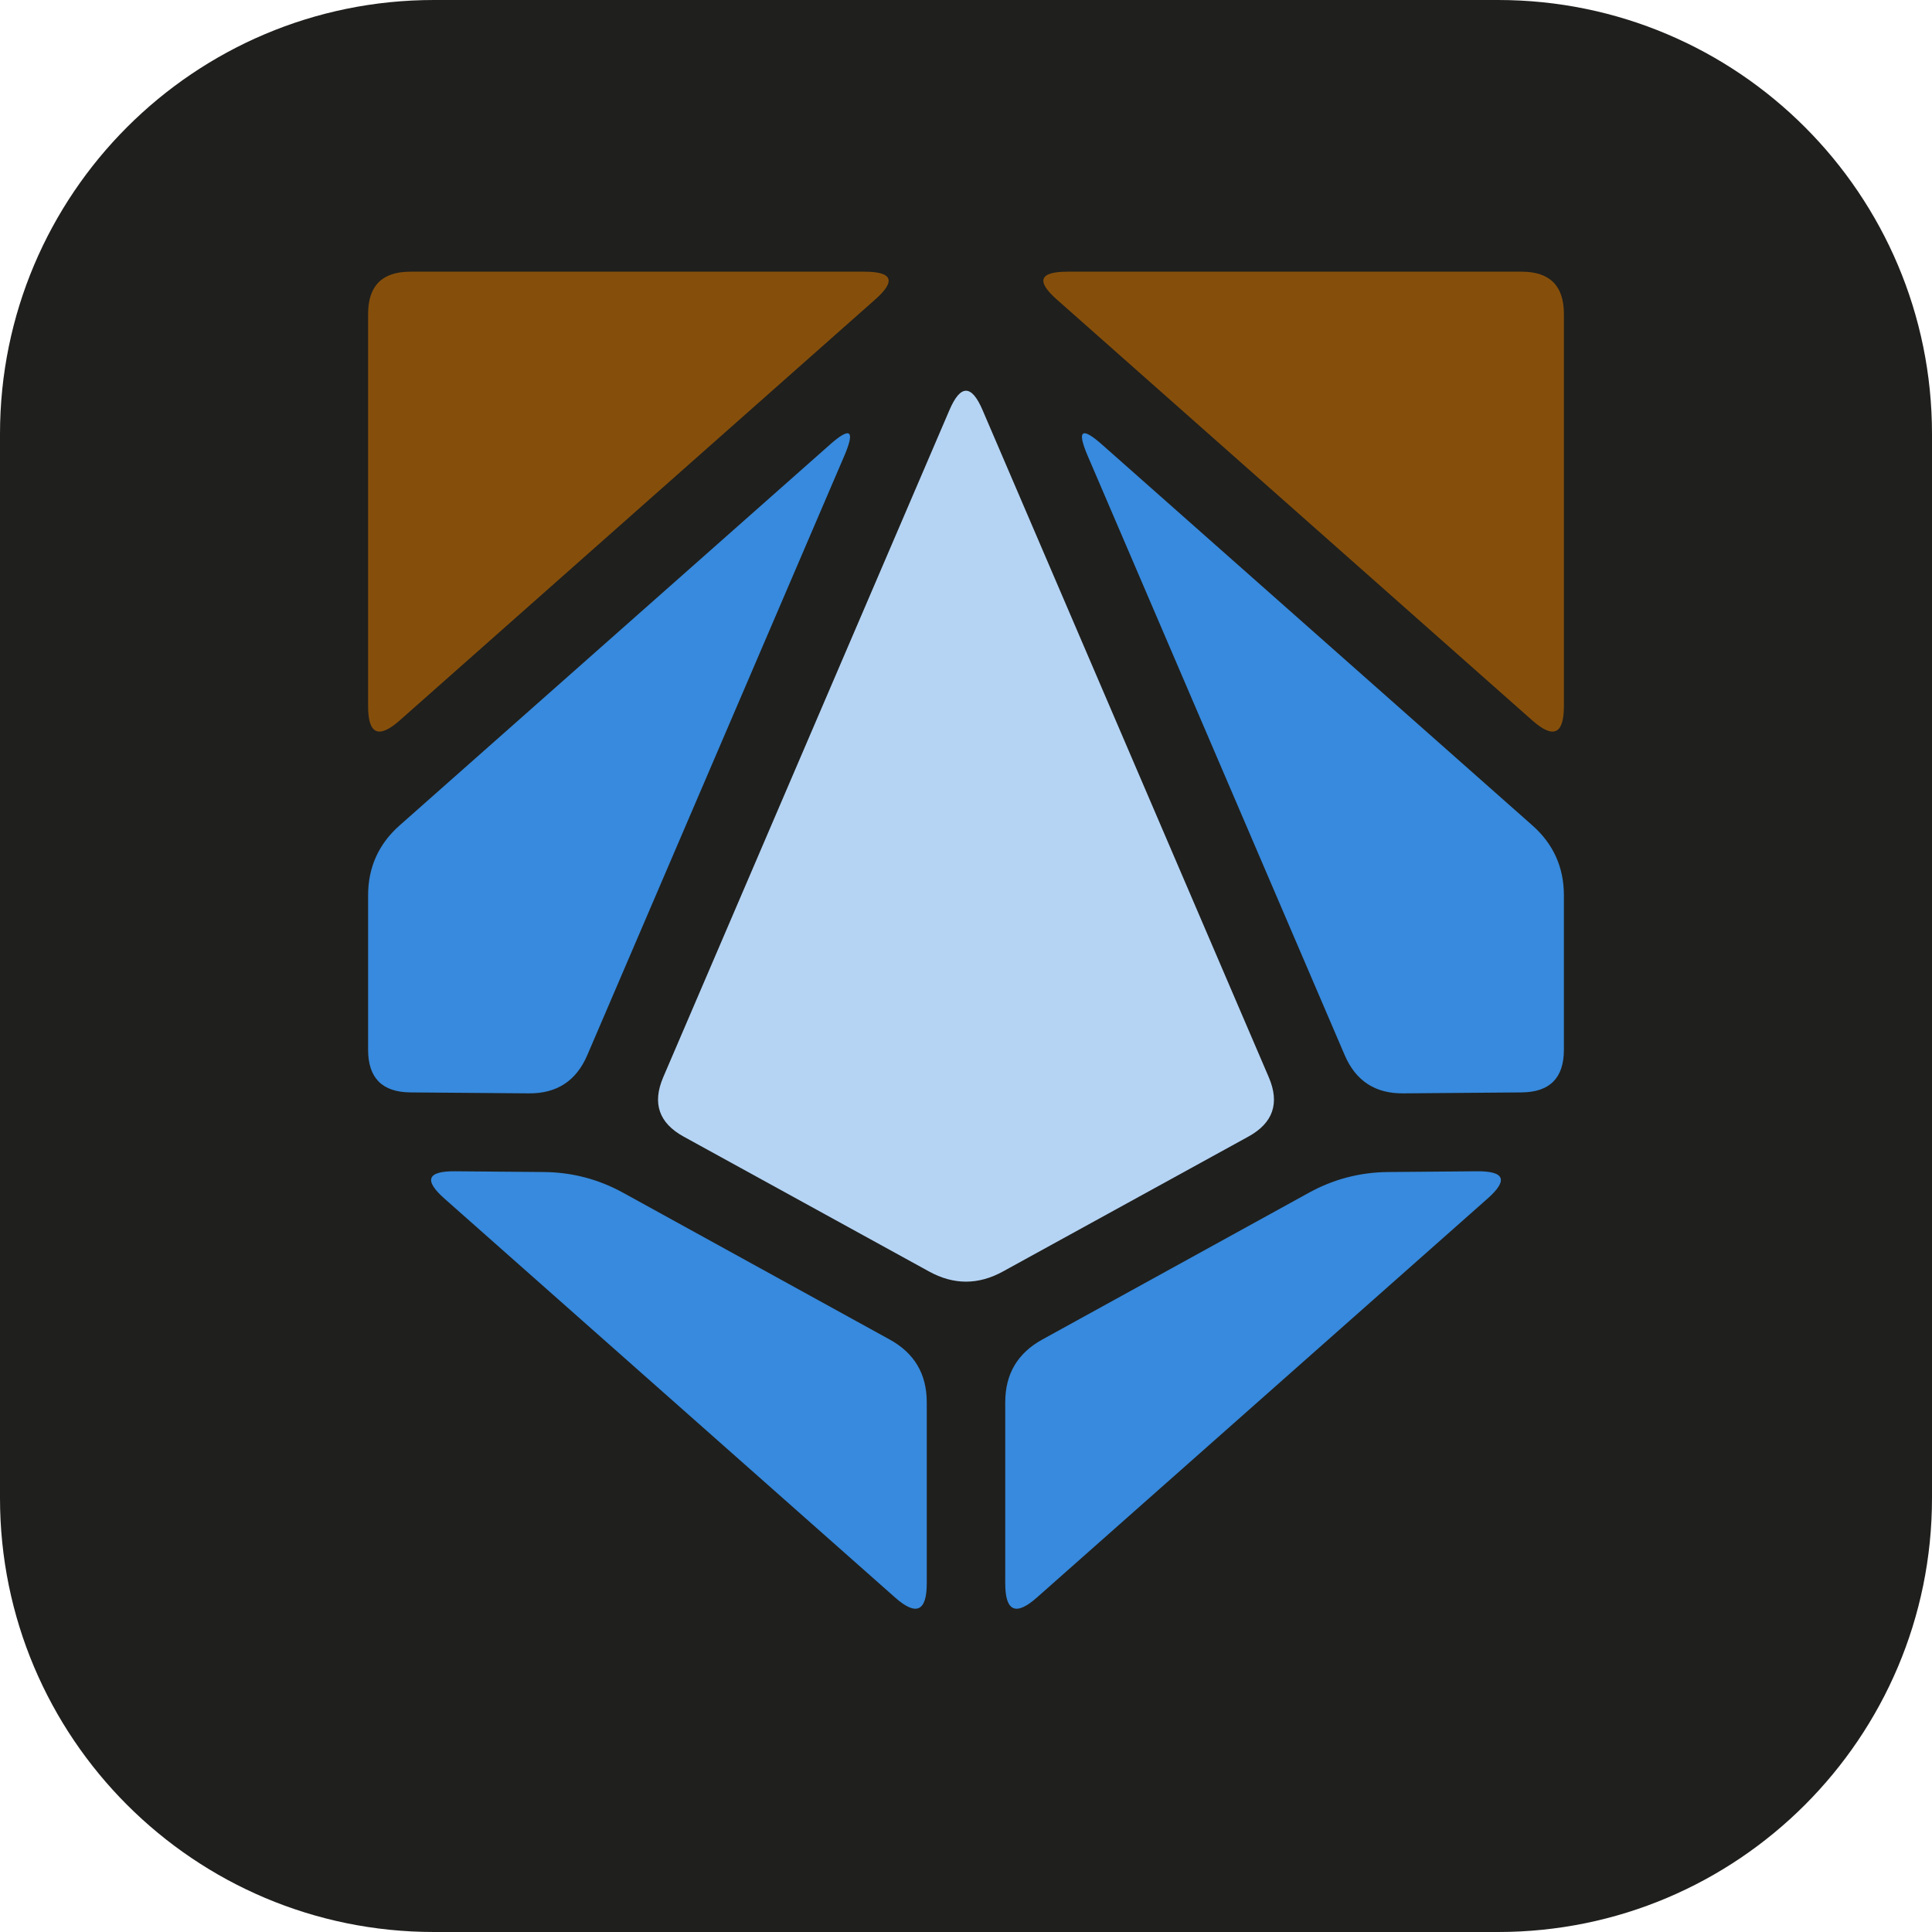
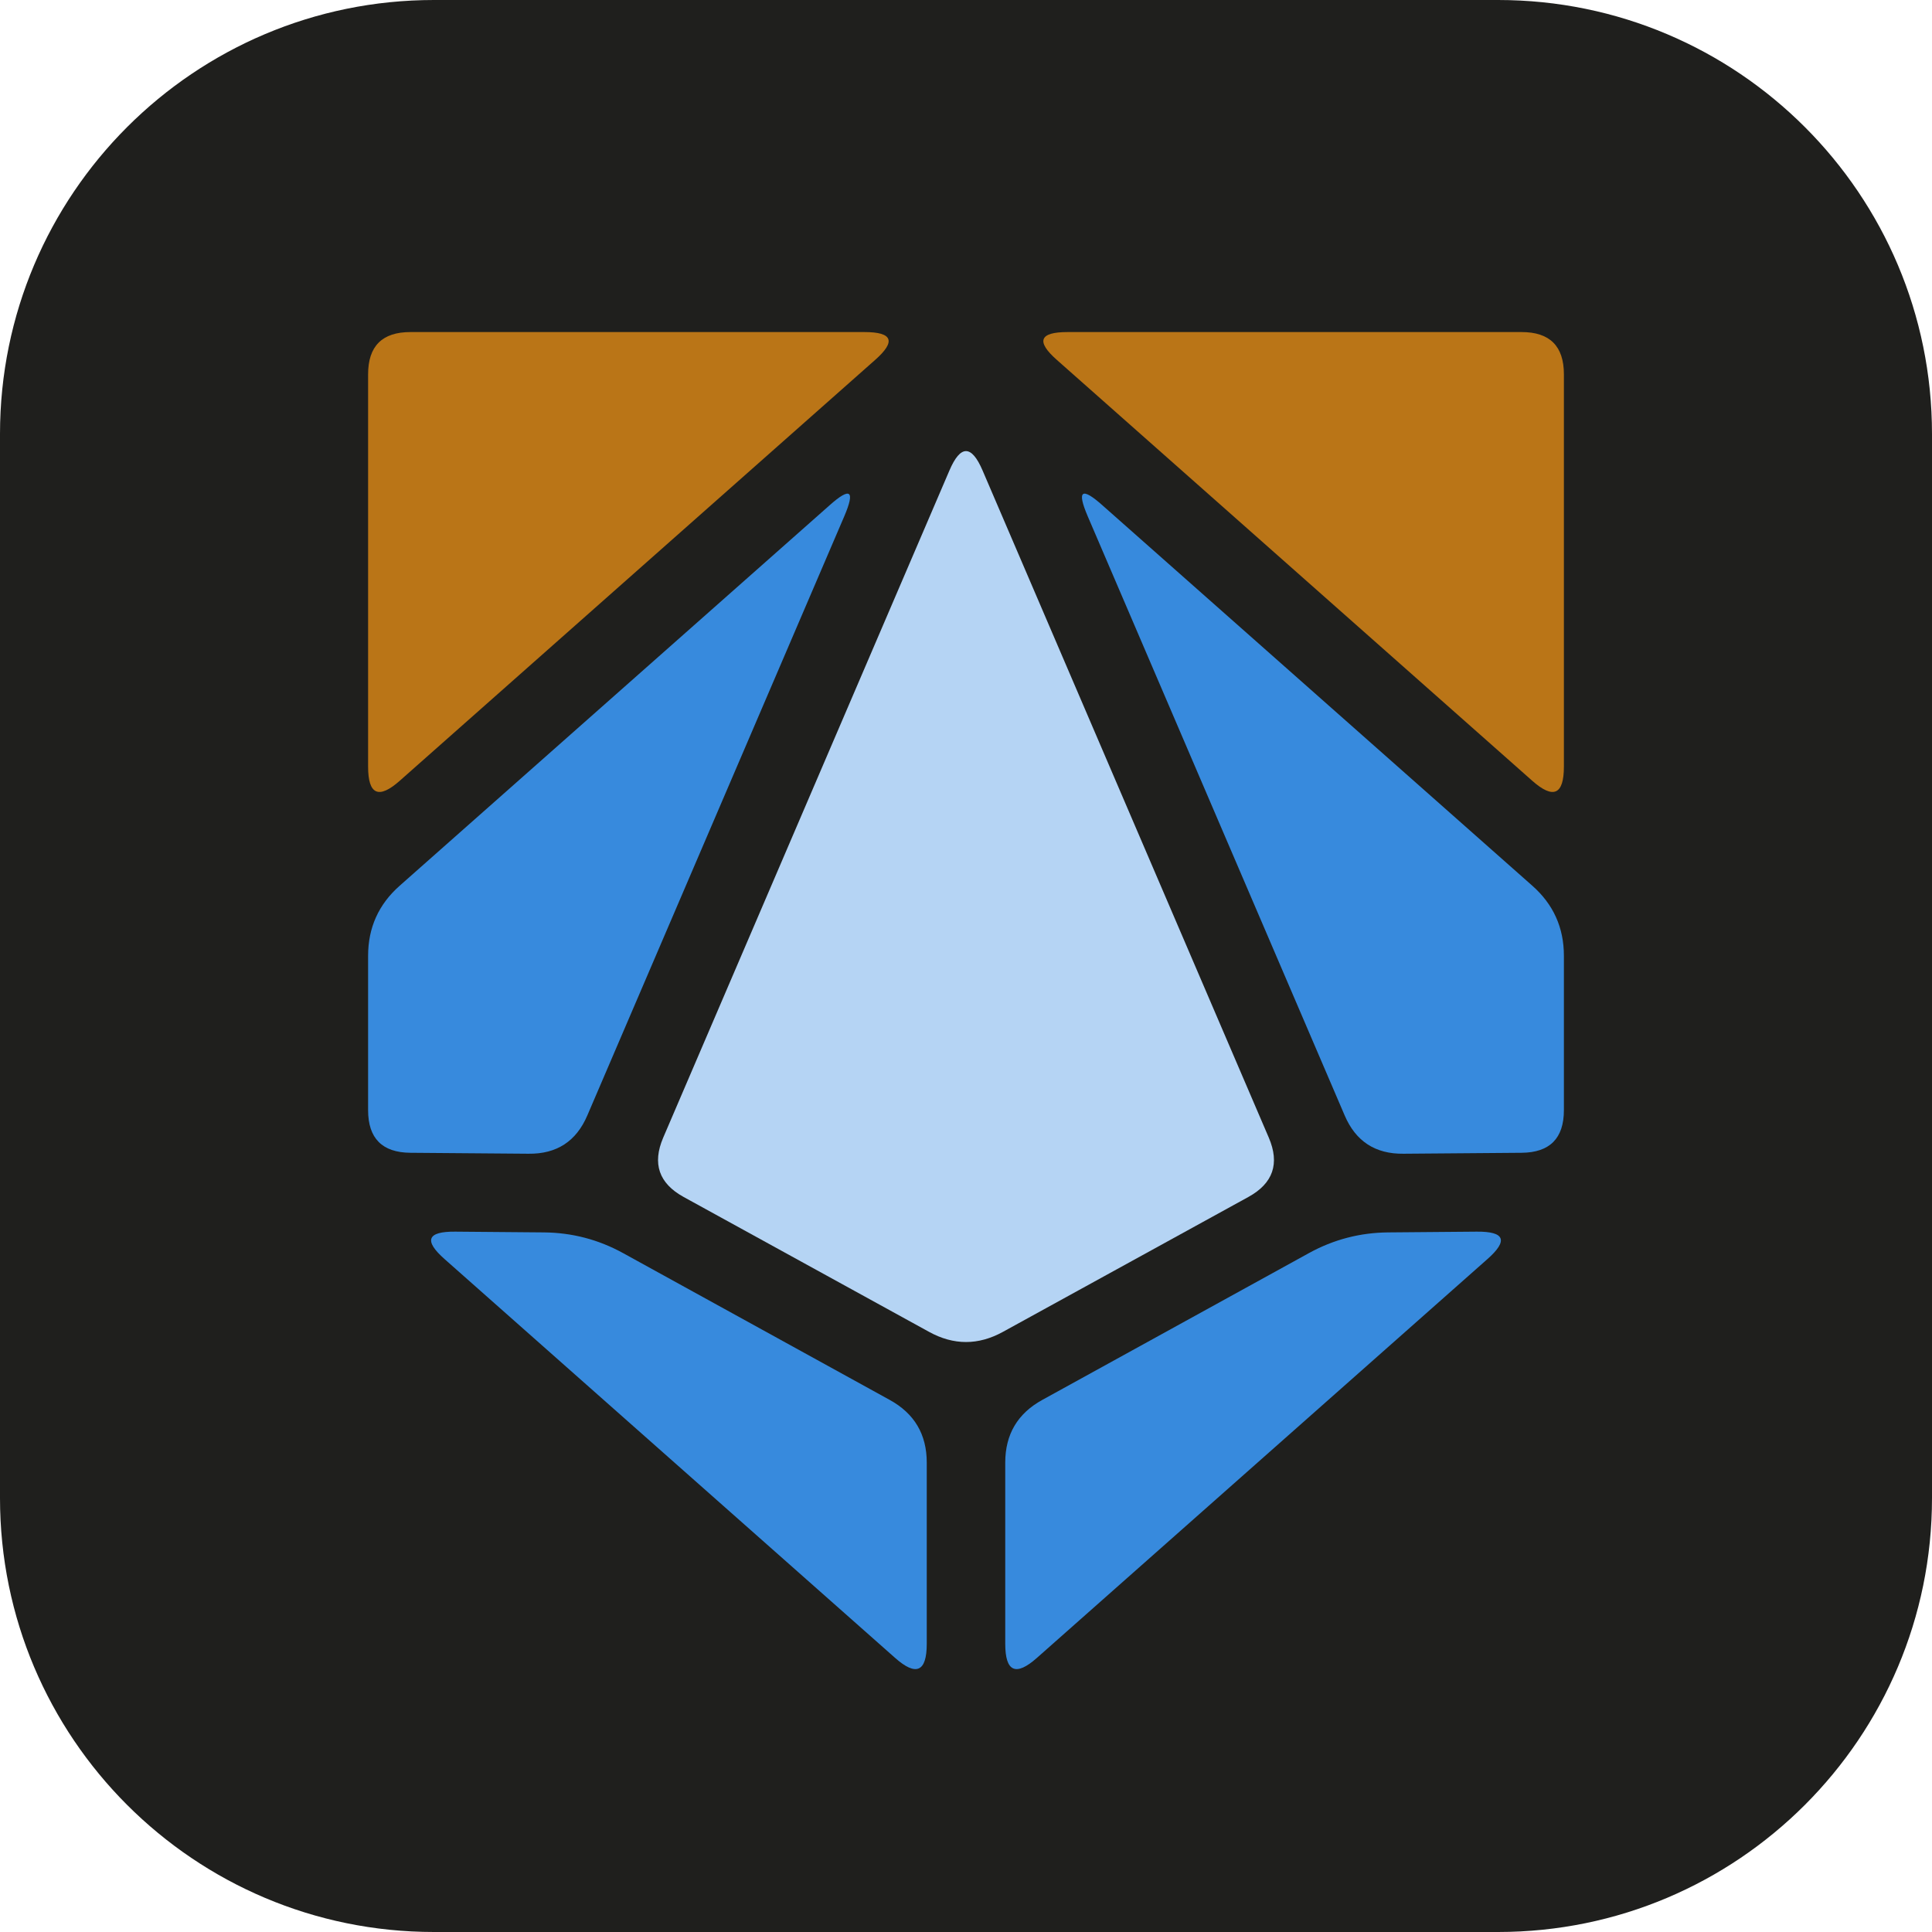
<svg xmlns="http://www.w3.org/2000/svg" width="1024" height="1024" viewBox="0 0 1024 1024">
  <g transform="translate(0 0) scale(1.0)">
    <rect width="1024" height="1024" rx="230" fill="#1F1F1D" />
-     <path d="M195.1 166.4 Q195.1 144.0 217.5 144.0 L458.2 144.0 Q480.6 144.0 463.8 158.8 L211.9 381.8 Q195.1 396.7 195.1 374.3 Z" fill="#854F0B" fill-rule="evenodd" />
-     <path d="M828.9 166.4 Q828.9 144.0 806.5 144.0 L565.8 144.0 Q543.4 144.0 560.2 158.8 L812.1 381.8 Q828.9 396.7 828.9 374.3 Z" fill="#854F0B" fill-rule="evenodd" />
-     <path d="M439.6 235.9 Q456.3 221.0 447.5 241.6 L311.3 559.2 Q302.5 579.8 280.1 579.5 L217.5 579.0 Q195.1 578.8 195.1 556.4 L195.1 474.6 Q195.1 452.2 211.9 437.4 Z" fill="#378ADD" fill-rule="evenodd" />
-     <path d="M576.5 241.6 Q567.7 221.0 584.4 235.9 L812.1 437.4 Q828.9 452.2 828.9 474.6 L828.9 556.4 Q828.9 578.8 806.5 579.0 L743.9 579.5 Q721.5 579.8 712.7 559.2 Z" fill="#378ADD" fill-rule="evenodd" />
-     <path d="M491.2 839.2 Q491.2 861.6 474.4 846.7 L235.7 635.4 Q218.9 620.6 241.3 620.8 L288.3 621.2 Q310.7 621.4 330.3 632.2 L471.6 710.0 Q491.2 720.8 491.2 743.2 Z" fill="#378ADD" fill-rule="evenodd" />
-     <path d="M549.6 846.7 Q532.8 861.6 532.8 839.2 L532.8 743.2 Q532.8 720.8 552.4 710.0 L693.7 632.2 Q713.3 621.4 735.7 621.2 L782.7 620.8 Q805.1 620.6 788.3 635.4 Z" fill="#378ADD" fill-rule="evenodd" />
-     <path d="M503.2 217.4 Q512.0 196.8 520.8 217.4 L672.5 571.0 Q681.3 591.6 661.7 602.4 L531.6 673.9 Q512.0 684.7 492.4 673.9 L362.3 602.4 Q342.7 591.6 351.5 571.0 Z" fill="#B5D4F4" fill-rule="evenodd" />
+     <path d="M195.1 198.4 Q195.1 176.0 217.5 176.0 L458.2 176.0 Q480.6 176.0 463.8 190.8 L211.9 413.8 Q195.1 428.7 195.1 406.3 Z" fill="#BA7517" fill-rule="evenodd" />
+     <path d="M828.9 198.4 Q828.9 176.0 806.5 176.0 L565.8 176.0 Q543.4 176.0 560.2 190.8 L812.1 413.8 Q828.9 428.7 828.9 406.3 Z" fill="#BA7517" fill-rule="evenodd" />
+     <path d="M439.6 267.9 Q456.3 253.0 447.5 273.6 L311.3 591.2 Q302.5 611.8 280.1 611.5 L217.5 611.0 Q195.1 610.8 195.1 588.4 L195.1 506.6 Q195.1 484.2 211.9 469.4 Z" fill="#378ADD" fill-rule="evenodd" />
+     <path d="M576.5 273.6 Q567.7 253.0 584.4 267.9 L812.1 469.4 Q828.9 484.2 828.9 506.6 L828.9 588.4 Q828.9 610.8 806.5 611.0 L743.9 611.5 Q721.5 611.8 712.7 591.2 Z" fill="#378ADD" fill-rule="evenodd" />
+     <path d="M491.2 871.2 Q491.2 893.6 474.4 878.7 L235.7 667.4 Q218.9 652.6 241.3 652.8 L288.3 653.2 Q310.7 653.4 330.3 664.2 L471.6 742.0 Q491.2 752.8 491.2 775.2 Z" fill="#378ADD" fill-rule="evenodd" />
+     <path d="M549.6 878.7 Q532.8 893.6 532.8 871.2 L532.8 775.2 Q532.8 752.8 552.4 742.0 L693.7 664.2 Q713.3 653.4 735.7 653.2 L782.7 652.8 Q805.1 652.6 788.3 667.4 Z" fill="#378ADD" fill-rule="evenodd" />
+     <path d="M503.2 249.4 Q512.0 228.8 520.8 249.4 L672.5 603.0 Q681.3 623.6 661.7 634.4 L531.6 705.9 Q512.0 716.7 492.4 705.9 L362.3 634.4 Q342.7 623.6 351.5 603.0 Z" fill="#B5D4F4" fill-rule="evenodd" />
  </g>
</svg>
